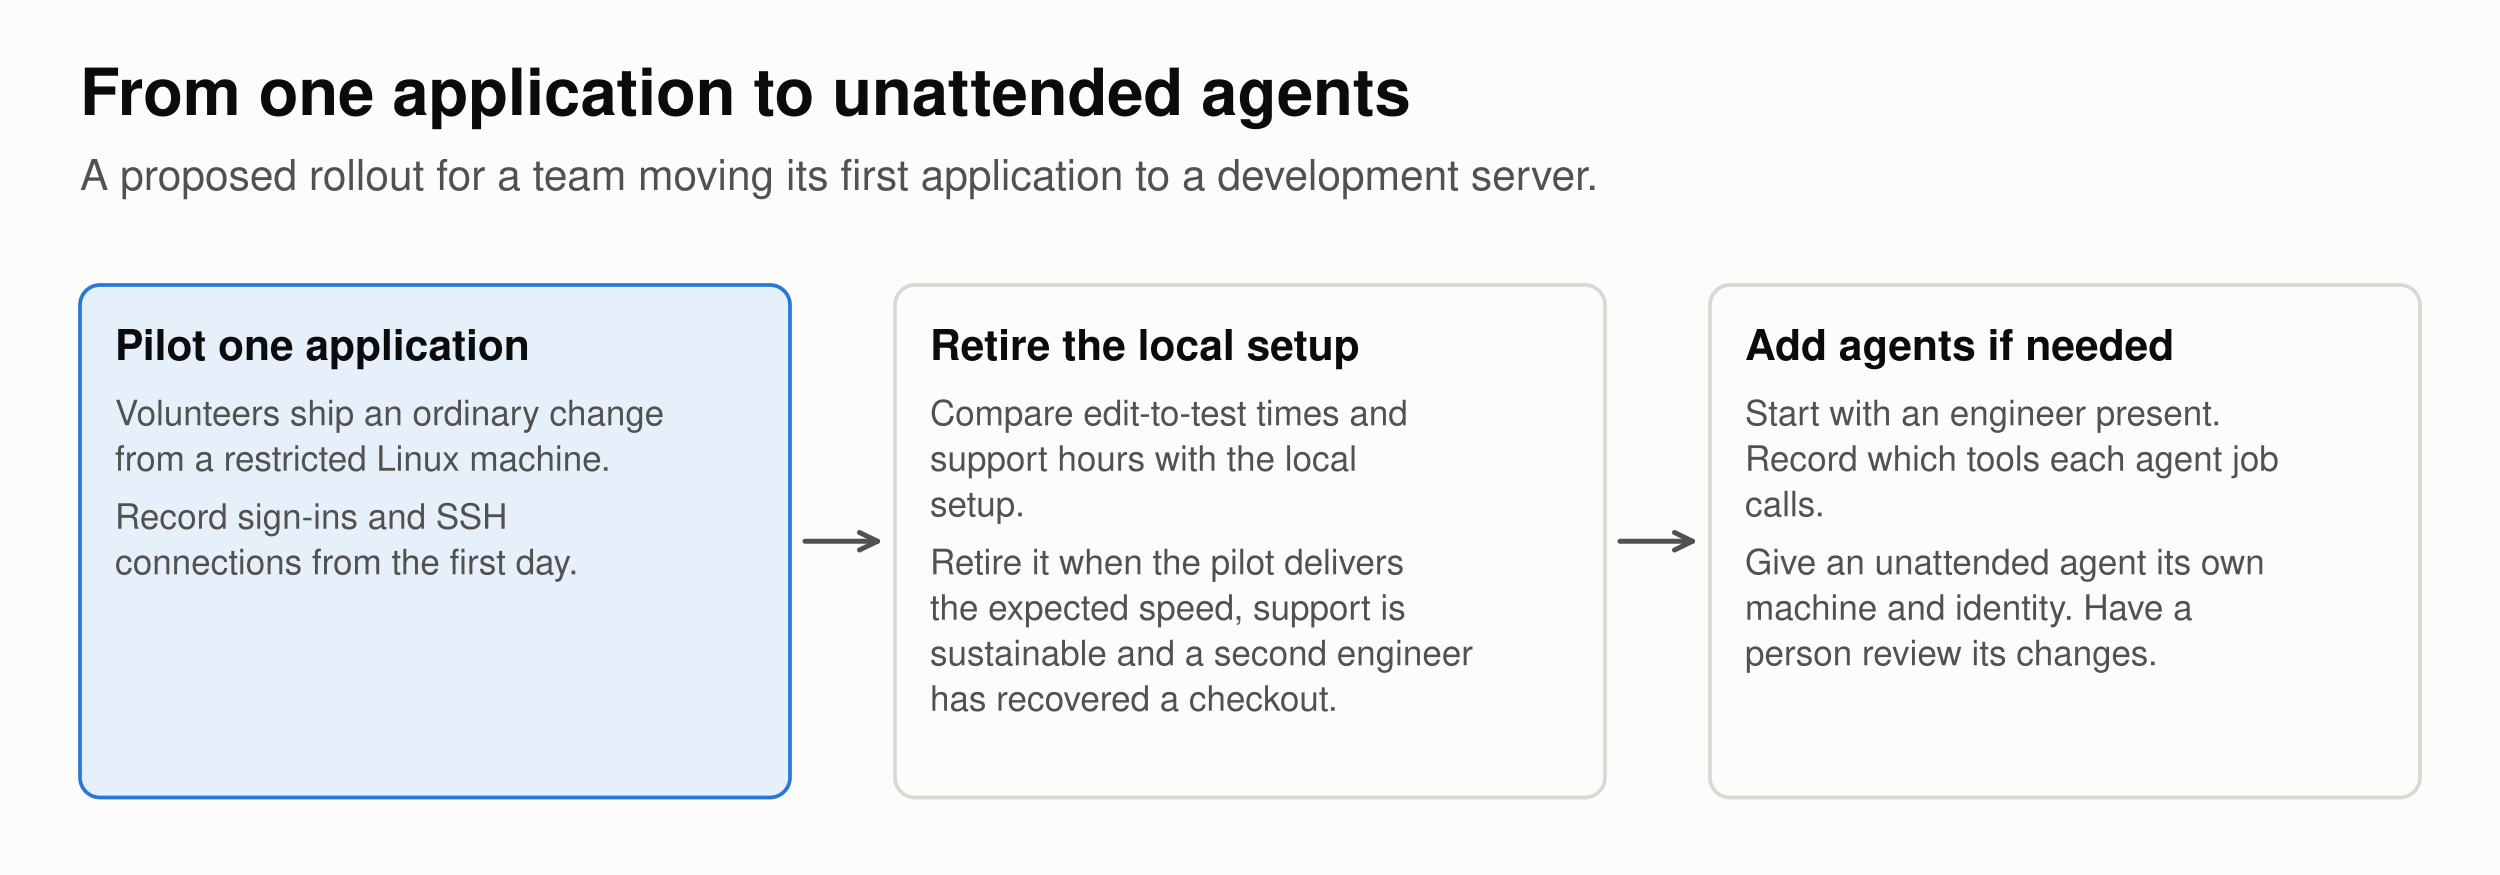
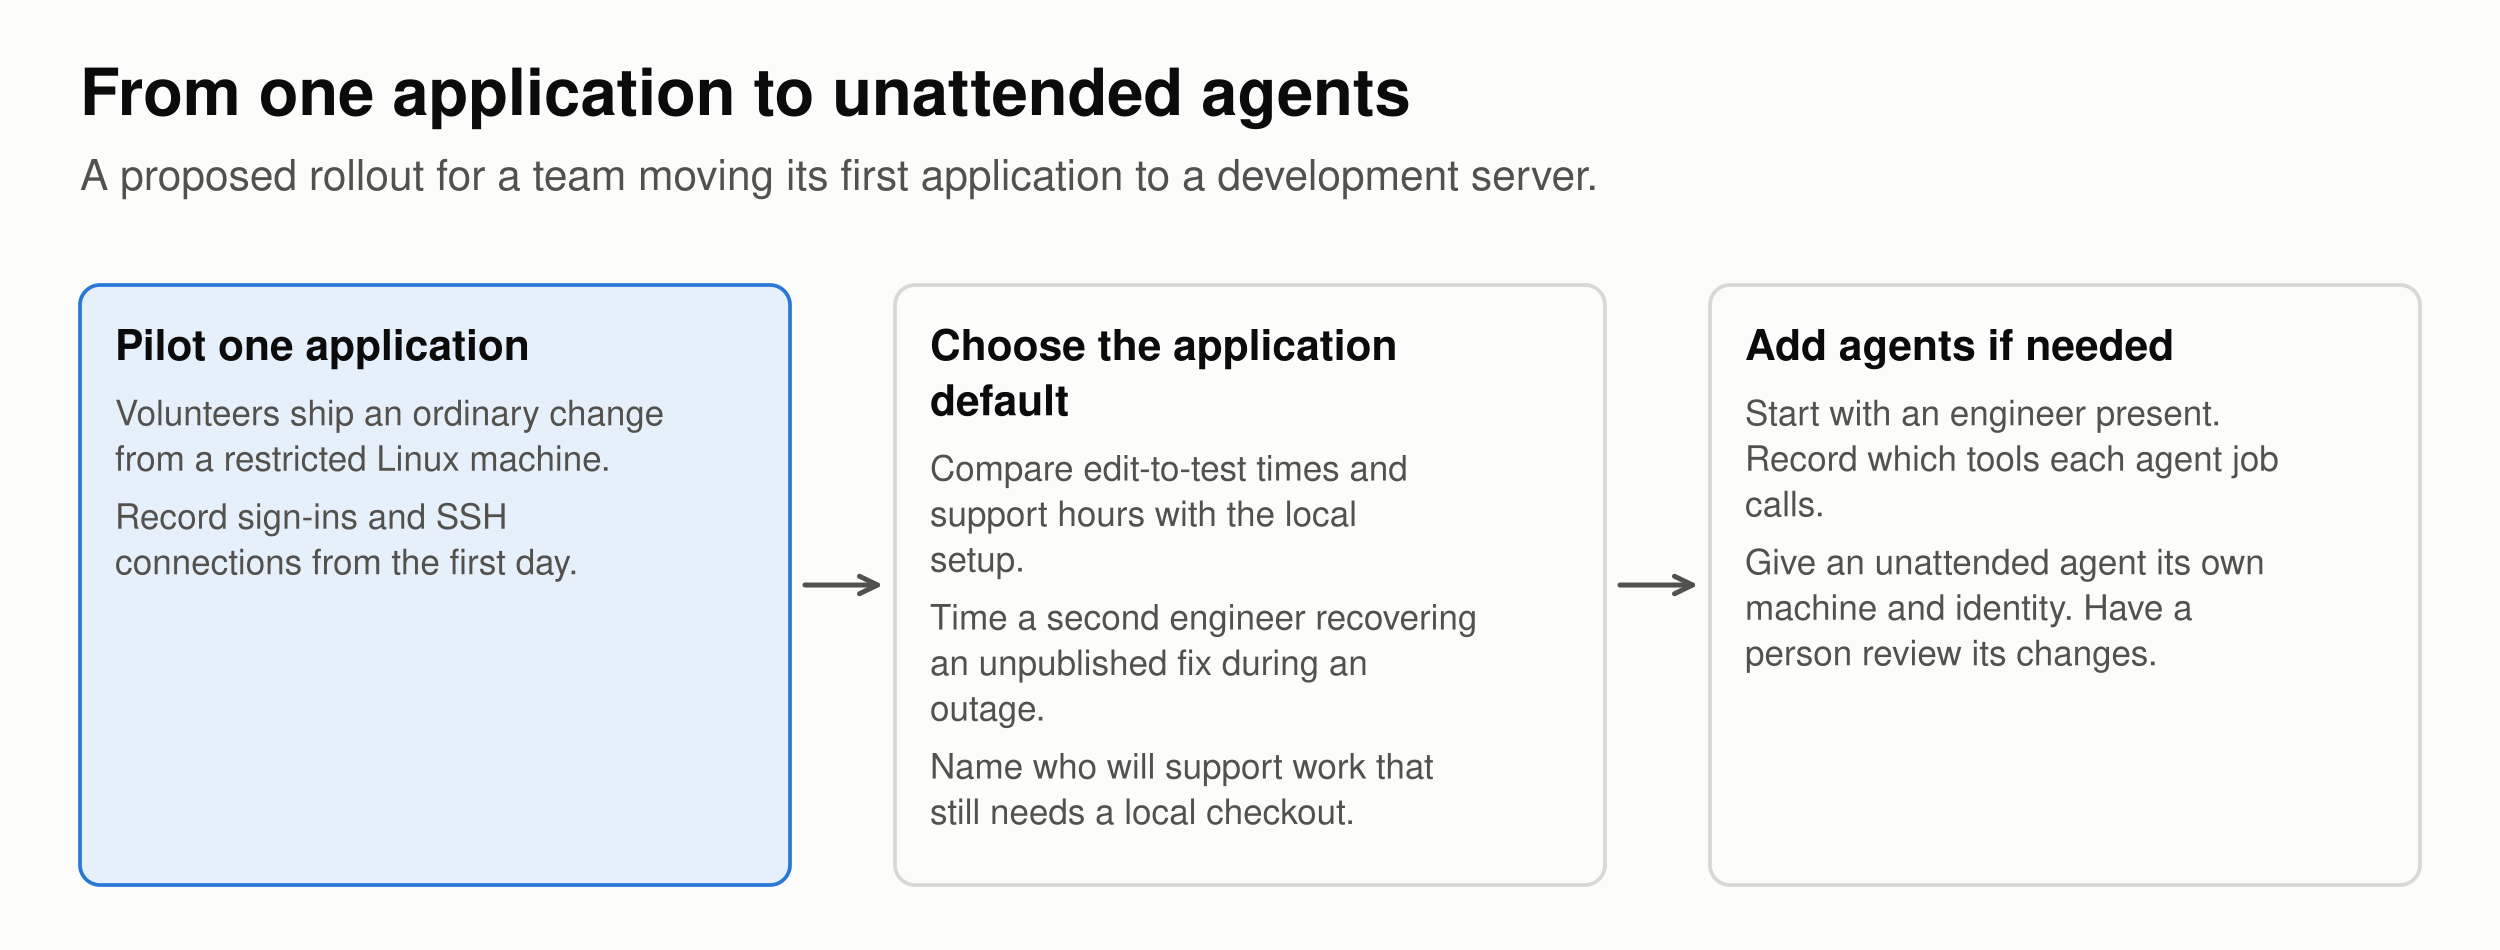
- <svg xmlns="http://www.w3.org/2000/svg" width="1000" height="350" viewBox="0 0 1000 350" role="img" aria-labelledby="staged-path-title staged-path-desc">
+ <svg xmlns="http://www.w3.org/2000/svg" width="1000" height="380" viewBox="0 0 1000 380" role="img" aria-labelledby="staged-path-title staged-path-desc">
  <g font-family="-apple-system, 'Segoe UI', Helvetica, Arial, sans-serif">
-     <rect x="0" y="0" width="1000" height="350" rx="0" fill="#fcfcfb" stroke="none" stroke-width="1.5" />
+     <rect x="0" y="0" width="1000" height="380" rx="0" fill="#fcfcfb" stroke="none" stroke-width="1.5" />
    <text x="32" y="46" font-size="26" fill="#0b0b0b" font-weight="700" text-anchor="start">From one application to unattended agents</text>
    <text x="32" y="76" font-size="17" fill="#52514e" font-weight="400" text-anchor="start">A proposed rollout for a team moving its first application to a development server.</text>
-     <rect x="32" y="114" width="284" height="205" rx="8" fill="#e6f0fb" stroke="#2a78d6" stroke-width="1.5" />
+     <rect x="32" y="114" width="284" height="240" rx="8" fill="#e6f0fb" stroke="#2a78d6" stroke-width="1.5" />
    <text x="46" y="144" font-size="17" fill="#0b0b0b" font-weight="700" text-anchor="start">Pilot one application</text>
    <text x="46" y="170.1" font-size="14" fill="#52514e" font-weight="400" text-anchor="start">Volunteers ship an ordinary change</text>
    <text x="46" y="188.3" font-size="14" fill="#52514e" font-weight="400" text-anchor="start">from a restricted Linux machine.</text>
    <text x="46" y="211.5" font-size="14" fill="#52514e" font-weight="400" text-anchor="start">Record sign-ins and SSH</text>
    <text x="46" y="229.7" font-size="14" fill="#52514e" font-weight="400" text-anchor="start">connections from the first day.</text>
-     <line x1="322" y1="216.5" x2="351" y2="216.5" stroke="#52514e" stroke-width="2" stroke-linecap="round" />
-     <path d="M 343.8 213.0 L 351 216.5 L 343.8 220.0" fill="none" stroke="#52514e" stroke-width="2" stroke-linecap="round" stroke-linejoin="round" />
-     <rect x="358" y="114" width="284" height="205" rx="8" fill="#fcfcfb" stroke="#d9d8d2" stroke-width="1.5" />
-     <text x="372" y="144" font-size="17" fill="#0b0b0b" font-weight="700" text-anchor="start">Retire the local setup</text>
-     <text x="372" y="170.1" font-size="14" fill="#52514e" font-weight="400" text-anchor="start">Compare edit-to-test times and</text>
-     <text x="372" y="188.3" font-size="14" fill="#52514e" font-weight="400" text-anchor="start">support hours with the local</text>
-     <text x="372" y="206.5" font-size="14" fill="#52514e" font-weight="400" text-anchor="start">setup.</text>
-     <text x="372" y="229.7" font-size="14" fill="#52514e" font-weight="400" text-anchor="start">Retire it when the pilot delivers</text>
-     <text x="372" y="247.9" font-size="14" fill="#52514e" font-weight="400" text-anchor="start">the expected speed, support is</text>
-     <text x="372" y="266.1" font-size="14" fill="#52514e" font-weight="400" text-anchor="start">sustainable and a second engineer</text>
-     <text x="372" y="284.3" font-size="14" fill="#52514e" font-weight="400" text-anchor="start">has recovered a checkout.</text>
-     <line x1="648" y1="216.5" x2="677" y2="216.5" stroke="#52514e" stroke-width="2" stroke-linecap="round" />
-     <path d="M 669.8 213.0 L 677 216.5 L 669.8 220.0" fill="none" stroke="#52514e" stroke-width="2" stroke-linecap="round" stroke-linejoin="round" />
-     <rect x="684" y="114" width="284" height="205" rx="8" fill="#fcfcfb" stroke="#d9d8d2" stroke-width="1.5" />
+     <line x1="322" y1="234" x2="351" y2="234" stroke="#52514e" stroke-width="2" stroke-linecap="round" />
+     <path d="M 343.8 230.5 L 351 234 L 343.8 237.5" fill="none" stroke="#52514e" stroke-width="2" stroke-linecap="round" stroke-linejoin="round" />
+     <rect x="358" y="114" width="284" height="240" rx="8" fill="#fcfcfb" stroke="#d9d8d2" stroke-width="1.5" />
+     <text x="372" y="144" font-size="17" fill="#0b0b0b" font-weight="700" text-anchor="start">Choose the application</text>
+     <text x="372" y="166.1" font-size="17" fill="#0b0b0b" font-weight="700" text-anchor="start">default</text>
+     <text x="372" y="192.2" font-size="14" fill="#52514e" font-weight="400" text-anchor="start">Compare edit-to-test times and</text>
+     <text x="372" y="210.4" font-size="14" fill="#52514e" font-weight="400" text-anchor="start">support hours with the local</text>
+     <text x="372" y="228.6" font-size="14" fill="#52514e" font-weight="400" text-anchor="start">setup.</text>
+     <text x="372" y="251.8" font-size="14" fill="#52514e" font-weight="400" text-anchor="start">Time a second engineer recovering</text>
+     <text x="372" y="270" font-size="14" fill="#52514e" font-weight="400" text-anchor="start">an unpublished fix during an</text>
+     <text x="372" y="288.2" font-size="14" fill="#52514e" font-weight="400" text-anchor="start">outage.</text>
+     <text x="372" y="311.4" font-size="14" fill="#52514e" font-weight="400" text-anchor="start">Name who will support work that</text>
+     <text x="372" y="329.6" font-size="14" fill="#52514e" font-weight="400" text-anchor="start">still needs a local checkout.</text>
+     <line x1="648" y1="234" x2="677" y2="234" stroke="#52514e" stroke-width="2" stroke-linecap="round" />
+     <path d="M 669.8 230.5 L 677 234 L 669.8 237.5" fill="none" stroke="#52514e" stroke-width="2" stroke-linecap="round" stroke-linejoin="round" />
+     <rect x="684" y="114" width="284" height="240" rx="8" fill="#fcfcfb" stroke="#d9d8d2" stroke-width="1.5" />
    <text x="698" y="144" font-size="17" fill="#0b0b0b" font-weight="700" text-anchor="start">Add agents if needed</text>
    <text x="698" y="170.1" font-size="14" fill="#52514e" font-weight="400" text-anchor="start">Start with an engineer present.</text>
    <text x="698" y="188.3" font-size="14" fill="#52514e" font-weight="400" text-anchor="start">Record which tools each agent job</text>
    <text x="698" y="206.5" font-size="14" fill="#52514e" font-weight="400" text-anchor="start">calls.</text>
    <text x="698" y="229.7" font-size="14" fill="#52514e" font-weight="400" text-anchor="start">Give an unattended agent its own</text>
    <text x="698" y="247.9" font-size="14" fill="#52514e" font-weight="400" text-anchor="start">machine and identity. Have a</text>
    <text x="698" y="266.1" font-size="14" fill="#52514e" font-weight="400" text-anchor="start">person review its changes.</text>
  </g>
</svg>
